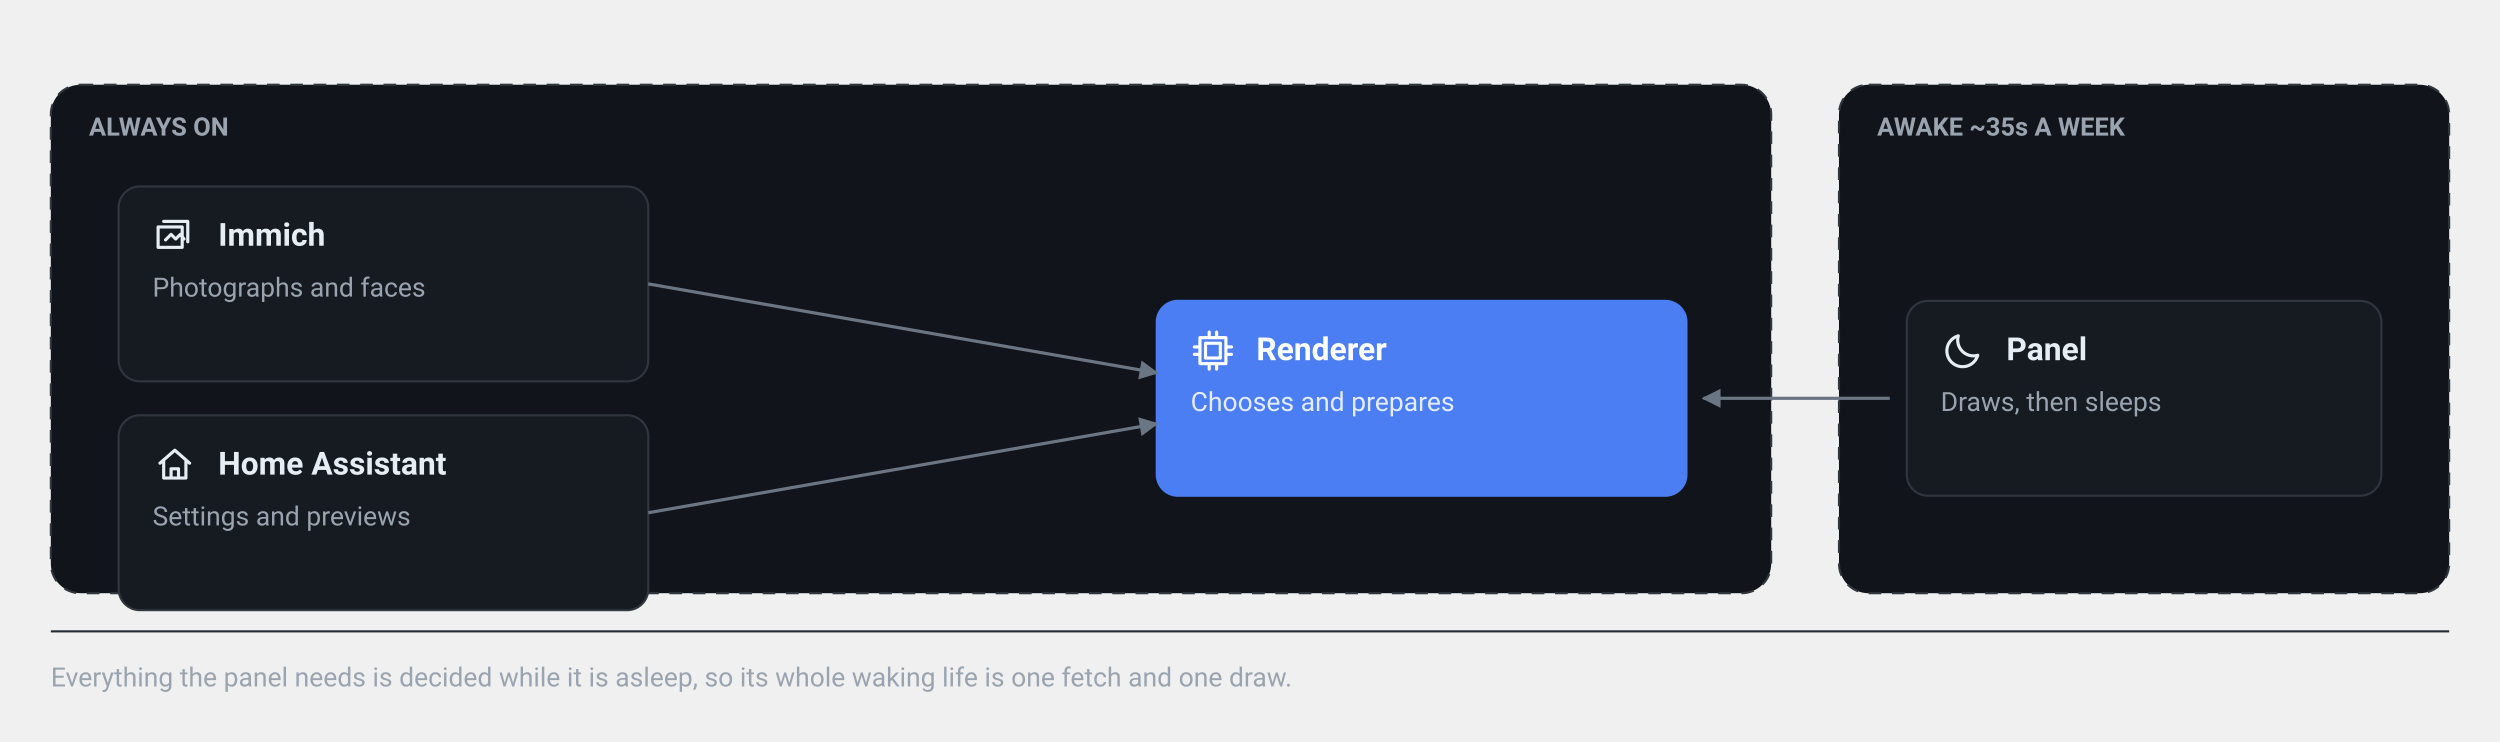
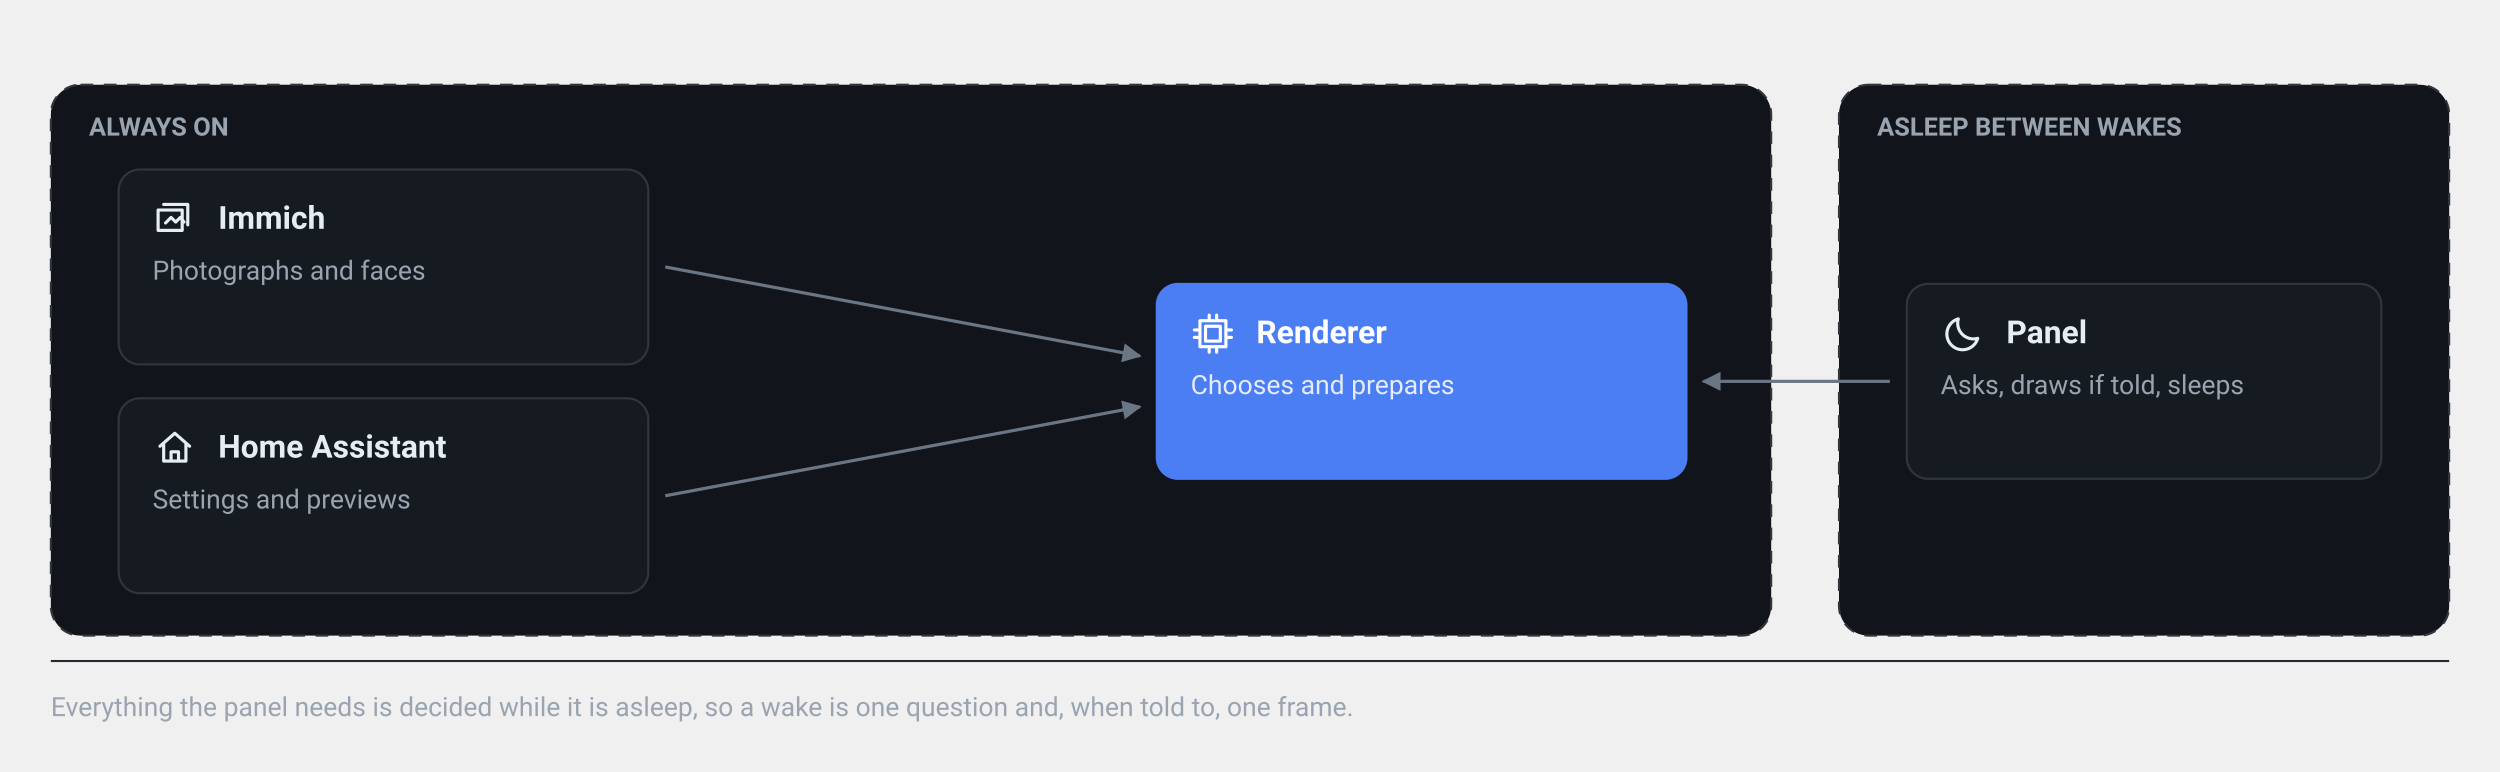
- <svg xmlns="http://www.w3.org/2000/svg" viewBox="0 0 1180 350" width="1180" height="350" role="img" aria-label="Immich, the renderer and Home Assistant are always on; the panel wakes about thirty-five seconds a week.">
+ <svg xmlns="http://www.w3.org/2000/svg" viewBox="0 0 1180 364" width="1180" height="364" role="img" aria-label="Immich, the renderer and Home Assistant are always on; the panel sleeps between wakes and is awake about 7 seconds to check and 35 to draw.">
  <defs>
    <marker id="a" viewBox="0 0 10 10" refX="9" refY="5" markerWidth="6" markerHeight="6" orient="auto-start-reverse">
      <path d="M0 0 10 5 0 10z" fill="#6b7684" />
    </marker>
    <marker id="b" viewBox="0 0 10 10" refX="1" refY="5" markerWidth="6" markerHeight="6" orient="auto">
      <path d="M10 0 0 5 10 10z" fill="#6b7684" />
    </marker>
  </defs>
-   <rect x="24" y="40" width="812" height="240" rx="14" fill="#11151b" stroke="#30363d" stroke-width="1" stroke-dasharray="6 5" />
+   <rect x="24" y="40" width="812" height="260" rx="14" fill="#11151b" stroke="#30363d" stroke-width="1" stroke-dasharray="6 5" />
  <text x="42.0" y="64.0" font-family="system-ui,-apple-system,'Segoe UI',Roboto,Helvetica,Arial,sans-serif" font-size="12" fill="#9aa4b0" text-anchor="start" font-weight="600">ALWAYS ON</text>
-   <rect x="868" y="40" width="288" height="240" rx="14" fill="#11151b" stroke="#30363d" stroke-width="1" stroke-dasharray="6 5" />
-   <text x="886.0" y="64.0" font-family="system-ui,-apple-system,'Segoe UI',Roboto,Helvetica,Arial,sans-serif" font-size="12" fill="#9aa4b0" text-anchor="start" font-weight="600">AWAKE ~35s A WEEK</text>
-   <rect x="56" y="88" width="250" height="92" rx="10" fill="#161b22" stroke="#30363d" stroke-width="1" />
-   <g transform="translate(72.0,101.0) scale(0.875)" fill="none" stroke="#e6edf3" stroke-width="1.7" stroke-linecap="round" stroke-linejoin="round">
+   <rect x="868" y="40" width="288" height="260" rx="14" fill="#11151b" stroke="#30363d" stroke-width="1" stroke-dasharray="6 5" />
+   <text x="886.0" y="64.0" font-family="system-ui,-apple-system,'Segoe UI',Roboto,Helvetica,Arial,sans-serif" font-size="12" fill="#9aa4b0" text-anchor="start" font-weight="600">ASLEEP BETWEEN WAKES</text>
+   <rect x="56" y="80" width="250" height="92" rx="10" fill="#161b22" stroke="#30363d" stroke-width="1" />
+   <g transform="translate(72.0,93.0) scale(0.875)" fill="none" stroke="#e6edf3" stroke-width="1.7" stroke-linecap="round" stroke-linejoin="round">
    <path d="M3 7h13v11H3z M6 4h13v11 M7 14l3-3 2.5 2.5L15 11l2 2.5" />
  </g>
-   <text x="103.0" y="116.0" font-family="system-ui,-apple-system,'Segoe UI',Roboto,Helvetica,Arial,sans-serif" font-size="15" fill="#e6edf3" text-anchor="start" font-weight="600">Immich</text>
-   <text x="72.0" y="140.0" font-family="system-ui,-apple-system,'Segoe UI',Roboto,Helvetica,Arial,sans-serif" font-size="12.5" fill="#9aa4b0" text-anchor="start">Photographs and faces</text>
-   <rect x="56" y="196" width="250" height="92" rx="10" fill="#161b22" stroke="#30363d" stroke-width="1" />
-   <g transform="translate(72.0,209.0) scale(0.875)" fill="none" stroke="#e6edf3" stroke-width="1.7" stroke-linecap="round" stroke-linejoin="round">
+   <text x="103.0" y="108.0" font-family="system-ui,-apple-system,'Segoe UI',Roboto,Helvetica,Arial,sans-serif" font-size="15" fill="#e6edf3" text-anchor="start" font-weight="600">Immich</text>
+   <text x="72.0" y="132.0" font-family="system-ui,-apple-system,'Segoe UI',Roboto,Helvetica,Arial,sans-serif" font-size="12.5" fill="#9aa4b0" text-anchor="start">Photographs and faces</text>
+   <rect x="56" y="188" width="250" height="92" rx="10" fill="#161b22" stroke="#30363d" stroke-width="1" />
+   <g transform="translate(72.0,201.0) scale(0.875)" fill="none" stroke="#e6edf3" stroke-width="1.7" stroke-linecap="round" stroke-linejoin="round">
    <path d="M4 11 12 4l8 7 M6 10v9h12v-9 M10 19v-5h4v5" />
  </g>
-   <text x="103.0" y="224.0" font-family="system-ui,-apple-system,'Segoe UI',Roboto,Helvetica,Arial,sans-serif" font-size="15" fill="#e6edf3" text-anchor="start" font-weight="600">Home Assistant</text>
-   <text x="72.0" y="248.0" font-family="system-ui,-apple-system,'Segoe UI',Roboto,Helvetica,Arial,sans-serif" font-size="12.5" fill="#9aa4b0" text-anchor="start">Settings and previews</text>
-   <rect x="546" y="142" width="250" height="92" rx="10" fill="#4c7ef3" stroke="#4c7ef3" stroke-width="1" />
-   <g transform="translate(562.0,155.0) scale(0.875)" fill="none" stroke="#ffffff" stroke-width="1.7" stroke-linecap="round" stroke-linejoin="round">
+   <text x="103.0" y="216.0" font-family="system-ui,-apple-system,'Segoe UI',Roboto,Helvetica,Arial,sans-serif" font-size="15" fill="#e6edf3" text-anchor="start" font-weight="600">Home Assistant</text>
+   <text x="72.0" y="240.0" font-family="system-ui,-apple-system,'Segoe UI',Roboto,Helvetica,Arial,sans-serif" font-size="12.5" fill="#9aa4b0" text-anchor="start">Settings and previews</text>
+   <rect x="546" y="134" width="250" height="92" rx="10" fill="#4c7ef3" stroke="#4c7ef3" stroke-width="1" />
+   <g transform="translate(562.0,147.0) scale(0.875)" fill="none" stroke="#ffffff" stroke-width="1.7" stroke-linecap="round" stroke-linejoin="round">
    <path d="M8 8h8v8H8z M5 5h14v14H5z M10 2v3 M14 2v3 M10 19v3 M14 19v3 M2 10h3 M2 14h3 M19 10h3 M19 14h3" />
  </g>
-   <text x="593.0" y="170.0" font-family="system-ui,-apple-system,'Segoe UI',Roboto,Helvetica,Arial,sans-serif" font-size="15" fill="#ffffff" text-anchor="start" font-weight="600">Renderer</text>
-   <text x="562.0" y="194.0" font-family="system-ui,-apple-system,'Segoe UI',Roboto,Helvetica,Arial,sans-serif" font-size="12.5" fill="#ffffff" text-anchor="start" opacity="0.85">Chooses and prepares</text>
-   <rect x="900" y="142" width="224" height="92" rx="10" fill="#161b22" stroke="#30363d" stroke-width="1" />
-   <g transform="translate(916.0,155.0) scale(0.875)" fill="none" stroke="#e6edf3" stroke-width="1.7" stroke-linecap="round" stroke-linejoin="round">
+   <text x="593.0" y="162.0" font-family="system-ui,-apple-system,'Segoe UI',Roboto,Helvetica,Arial,sans-serif" font-size="15" fill="#ffffff" text-anchor="start" font-weight="600">Renderer</text>
+   <text x="562.0" y="186.0" font-family="system-ui,-apple-system,'Segoe UI',Roboto,Helvetica,Arial,sans-serif" font-size="12.5" fill="#ffffff" text-anchor="start" opacity="0.85">Chooses and prepares</text>
+   <rect x="900" y="134" width="224" height="92" rx="10" fill="#161b22" stroke="#30363d" stroke-width="1" />
+   <g transform="translate(916.0,147.0) scale(0.875)" fill="none" stroke="#e6edf3" stroke-width="1.7" stroke-linecap="round" stroke-linejoin="round">
    <path d="M20 14.5A8.5 8.5 0 0 1 9.5 4 8.5 8.5 0 1 0 20 14.5z" />
  </g>
-   <text x="947.0" y="170.0" font-family="system-ui,-apple-system,'Segoe UI',Roboto,Helvetica,Arial,sans-serif" font-size="15" fill="#e6edf3" text-anchor="start" font-weight="600">Panel</text>
-   <text x="916.0" y="194.0" font-family="system-ui,-apple-system,'Segoe UI',Roboto,Helvetica,Arial,sans-serif" font-size="12.5" fill="#9aa4b0" text-anchor="start">Draws, then sleeps</text>
-   <polyline points="306,134 546,176" fill="none" stroke="#6b7684" stroke-width="1.5" marker-end="url(#a)" />
-   <polyline points="306,242 546,200" fill="none" stroke="#6b7684" stroke-width="1.5" marker-end="url(#a)" />
-   <polyline points="892,188 804,188" fill="none" stroke="#6b7684" stroke-width="1.5" marker-end="url(#a)" />
-   <line x1="24" y1="298" x2="1156" y2="298" stroke="#232a33" stroke-width="1" />
-   <text x="24.0" y="324.0" font-family="system-ui,-apple-system,'Segoe UI',Roboto,Helvetica,Arial,sans-serif" font-size="12.5" fill="#9aa4b0" text-anchor="start">Everything the panel needs is decided while it is asleep, so its whole waking life is one fetch and one draw.</text>
+   <text x="947.0" y="162.0" font-family="system-ui,-apple-system,'Segoe UI',Roboto,Helvetica,Arial,sans-serif" font-size="15" fill="#e6edf3" text-anchor="start" font-weight="600">Panel</text>
+   <text x="916.0" y="186.0" font-family="system-ui,-apple-system,'Segoe UI',Roboto,Helvetica,Arial,sans-serif" font-size="12.5" fill="#9aa4b0" text-anchor="start">Asks, draws if told, sleeps</text>
+   <polyline points="314,126 538,168" fill="none" stroke="#6b7684" stroke-width="1.5" marker-end="url(#a)" />
+   <polyline points="314,234 538,192" fill="none" stroke="#6b7684" stroke-width="1.5" marker-end="url(#a)" />
+   <polyline points="892,180 804,180" fill="none" stroke="#6b7684" stroke-width="1.5" marker-end="url(#a)" />
+   <line x1="24" y1="312" x2="1156" y2="312" stroke="#232a33" stroke-width="1" />
+   <text x="24.0" y="338.0" font-family="system-ui,-apple-system,'Segoe UI',Roboto,Helvetica,Arial,sans-serif" font-size="12.5" fill="#9aa4b0" text-anchor="start">Everything the panel needs is decided while it is asleep, so a wake is one question and, when told to, one frame.</text>
</svg>
